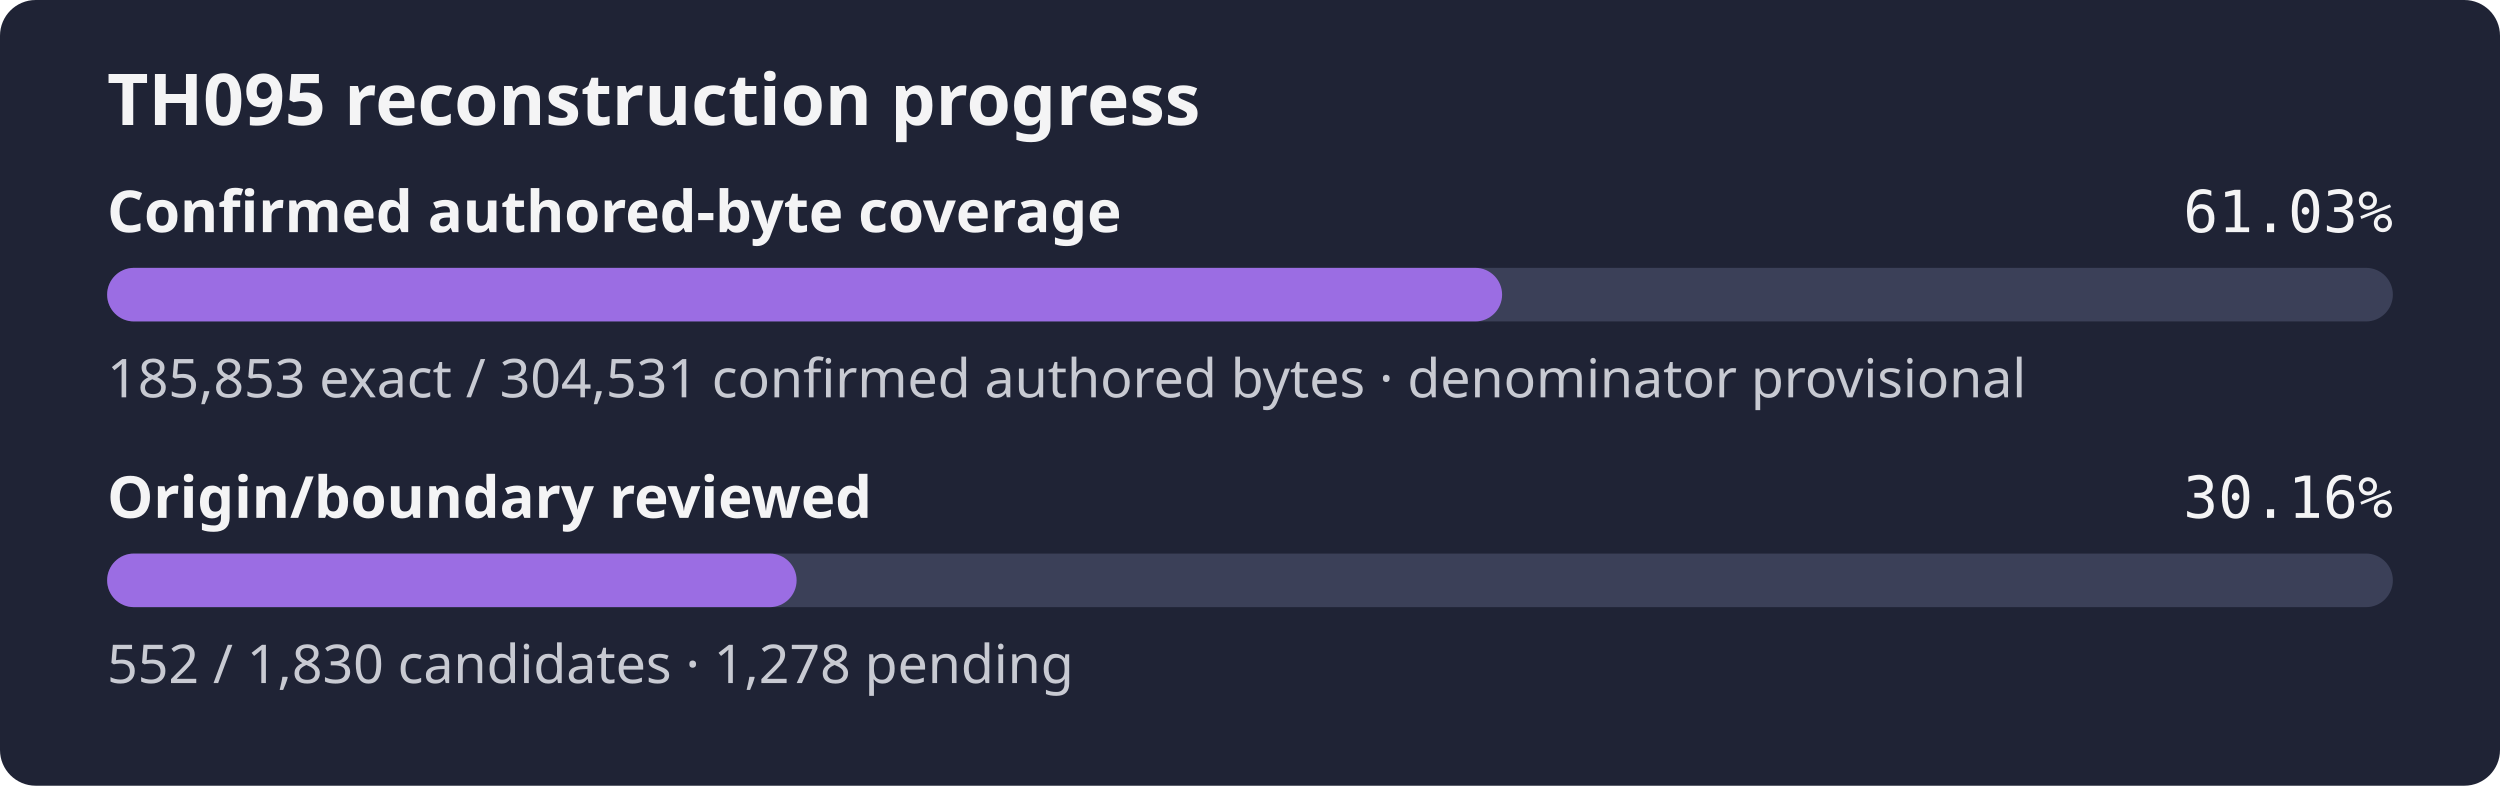
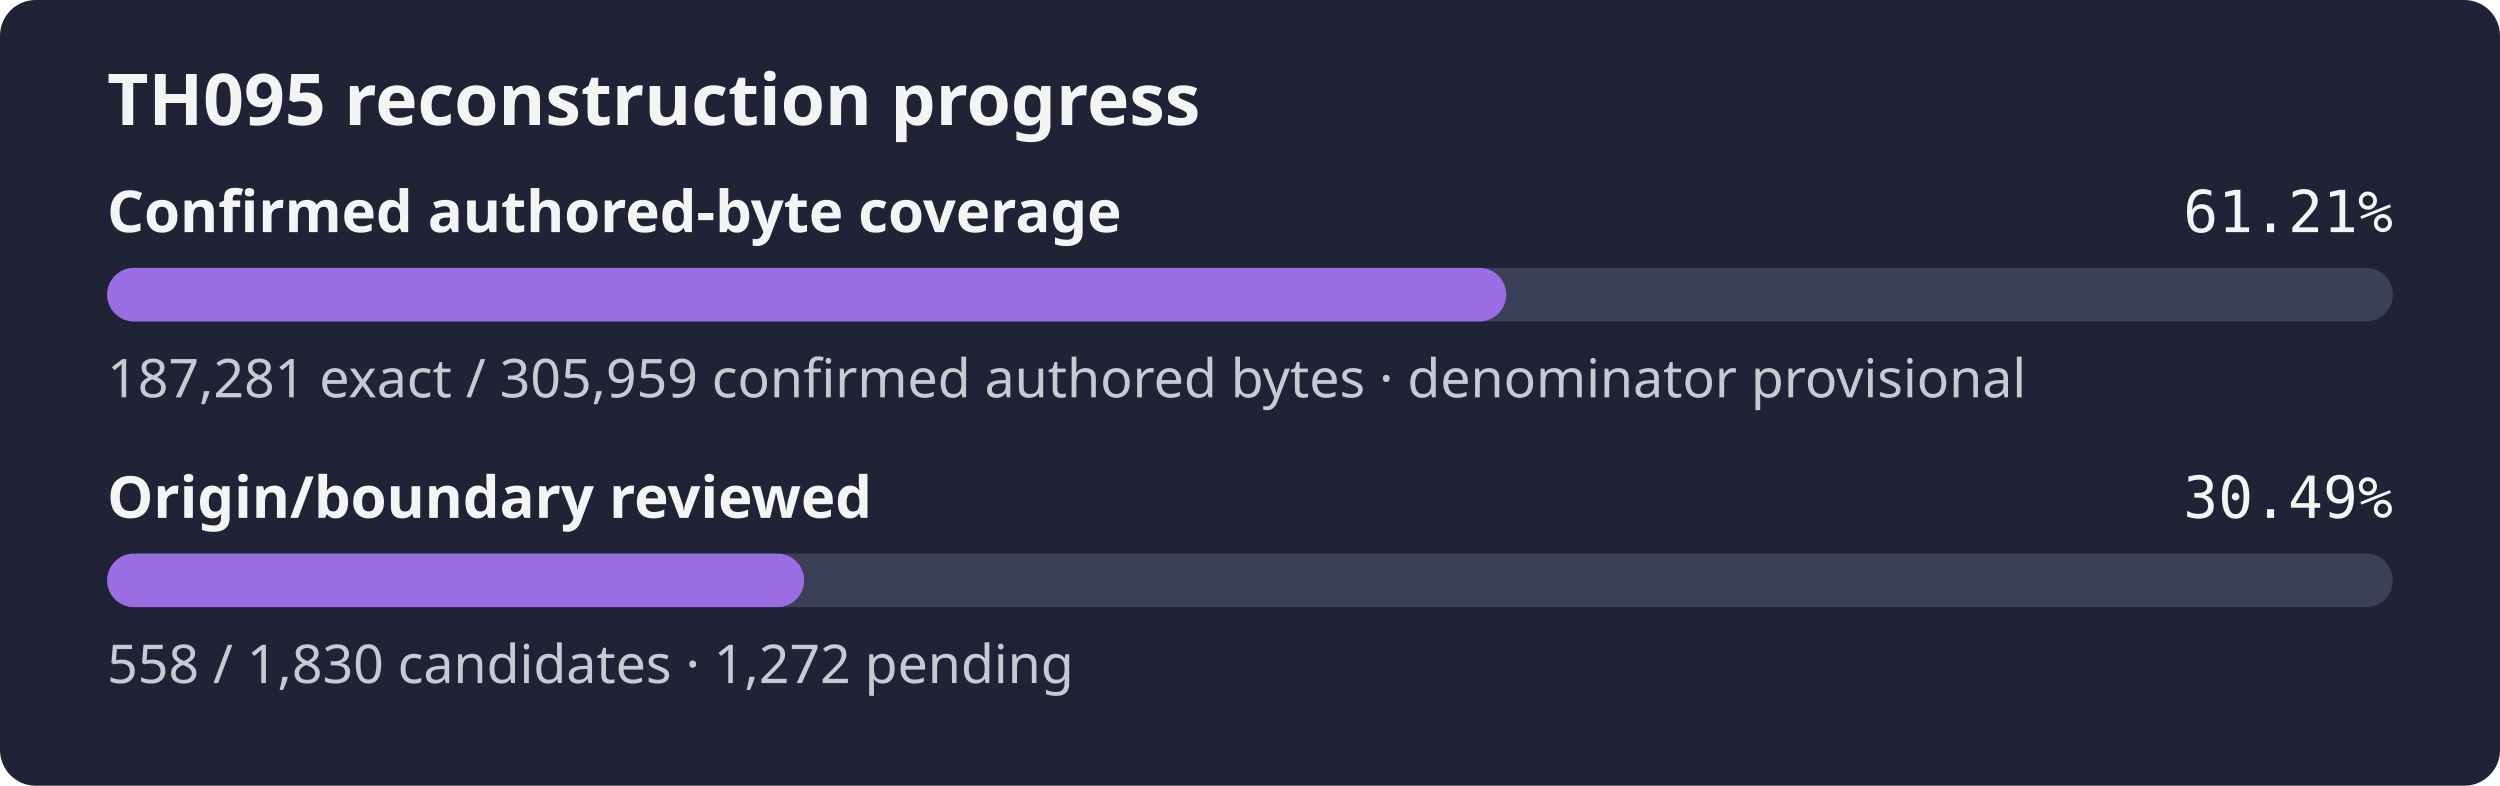
- <svg xmlns="http://www.w3.org/2000/svg" width="560" height="176" role="img" aria-label="TH095 reconstruction progress: 61.03% of the confirmed authored-byte set is exact, origin review 30.16%">
+ <svg xmlns="http://www.w3.org/2000/svg" width="560" height="176" role="img" aria-label="TH095 reconstruction progress: 61.21% of the confirmed authored-byte set is exact, origin review 30.49%">
  <rect width="560" height="176" rx="8" fill="#1f2335" />
  <text x="24" y="28" fill="#f4f4f5" font-family="sans-serif" font-size="16" font-weight="600">TH095 reconstruction progress</text>
  <text x="24" y="52" fill="#f4f4f5" font-family="sans-serif" font-size="13" font-weight="600">Confirmed authored-byte coverage</text>
-   <text x="536" y="52" fill="#f4f4f5" text-anchor="end" font-family="monospace" font-size="13">61.03%</text>
+   <text x="536" y="52" fill="#f4f4f5" text-anchor="end" font-family="monospace" font-size="13">61.21%</text>
  <rect x="24" y="60" width="512" height="12" rx="6" fill="#3b4058" />
-   <rect x="24" y="60" width="312.47" height="12" rx="6" fill="#9b6de3" />
-   <text x="24" y="89" fill="#c8cad2" font-family="sans-serif" font-size="12">185,853 exact / 304,531 confirmed authored bytes · denominator provisional</text>
+   <rect x="24" y="60" width="313.40" height="12" rx="6" fill="#9b6de3" />
+   <text x="24" y="89" fill="#c8cad2" font-family="sans-serif" font-size="12">187,281 exact / 305,959 confirmed authored bytes · denominator provisional</text>
  <text x="24" y="116" fill="#f4f4f5" font-family="sans-serif" font-size="13" font-weight="600">Origin/boundary reviewed</text>
-   <text x="536" y="116" fill="#f4f4f5" text-anchor="end" font-family="monospace" font-size="13">30.16%</text>
+   <text x="536" y="116" fill="#f4f4f5" text-anchor="end" font-family="monospace" font-size="13">30.49%</text>
  <rect x="24" y="124" width="512" height="12" rx="6" fill="#3b4058" />
-   <rect x="24" y="124" width="154.44" height="12" rx="6" fill="#9b6de3" />
-   <text x="24" y="153" fill="#c8cad2" font-family="sans-serif" font-size="12">552 / 1,830 candidates · 1,278 pending</text>
+   <rect x="24" y="124" width="156.12" height="12" rx="6" fill="#9b6de3" />
+   <text x="24" y="153" fill="#c8cad2" font-family="sans-serif" font-size="12">558 / 1,830 candidates · 1,272 pending</text>
</svg>
